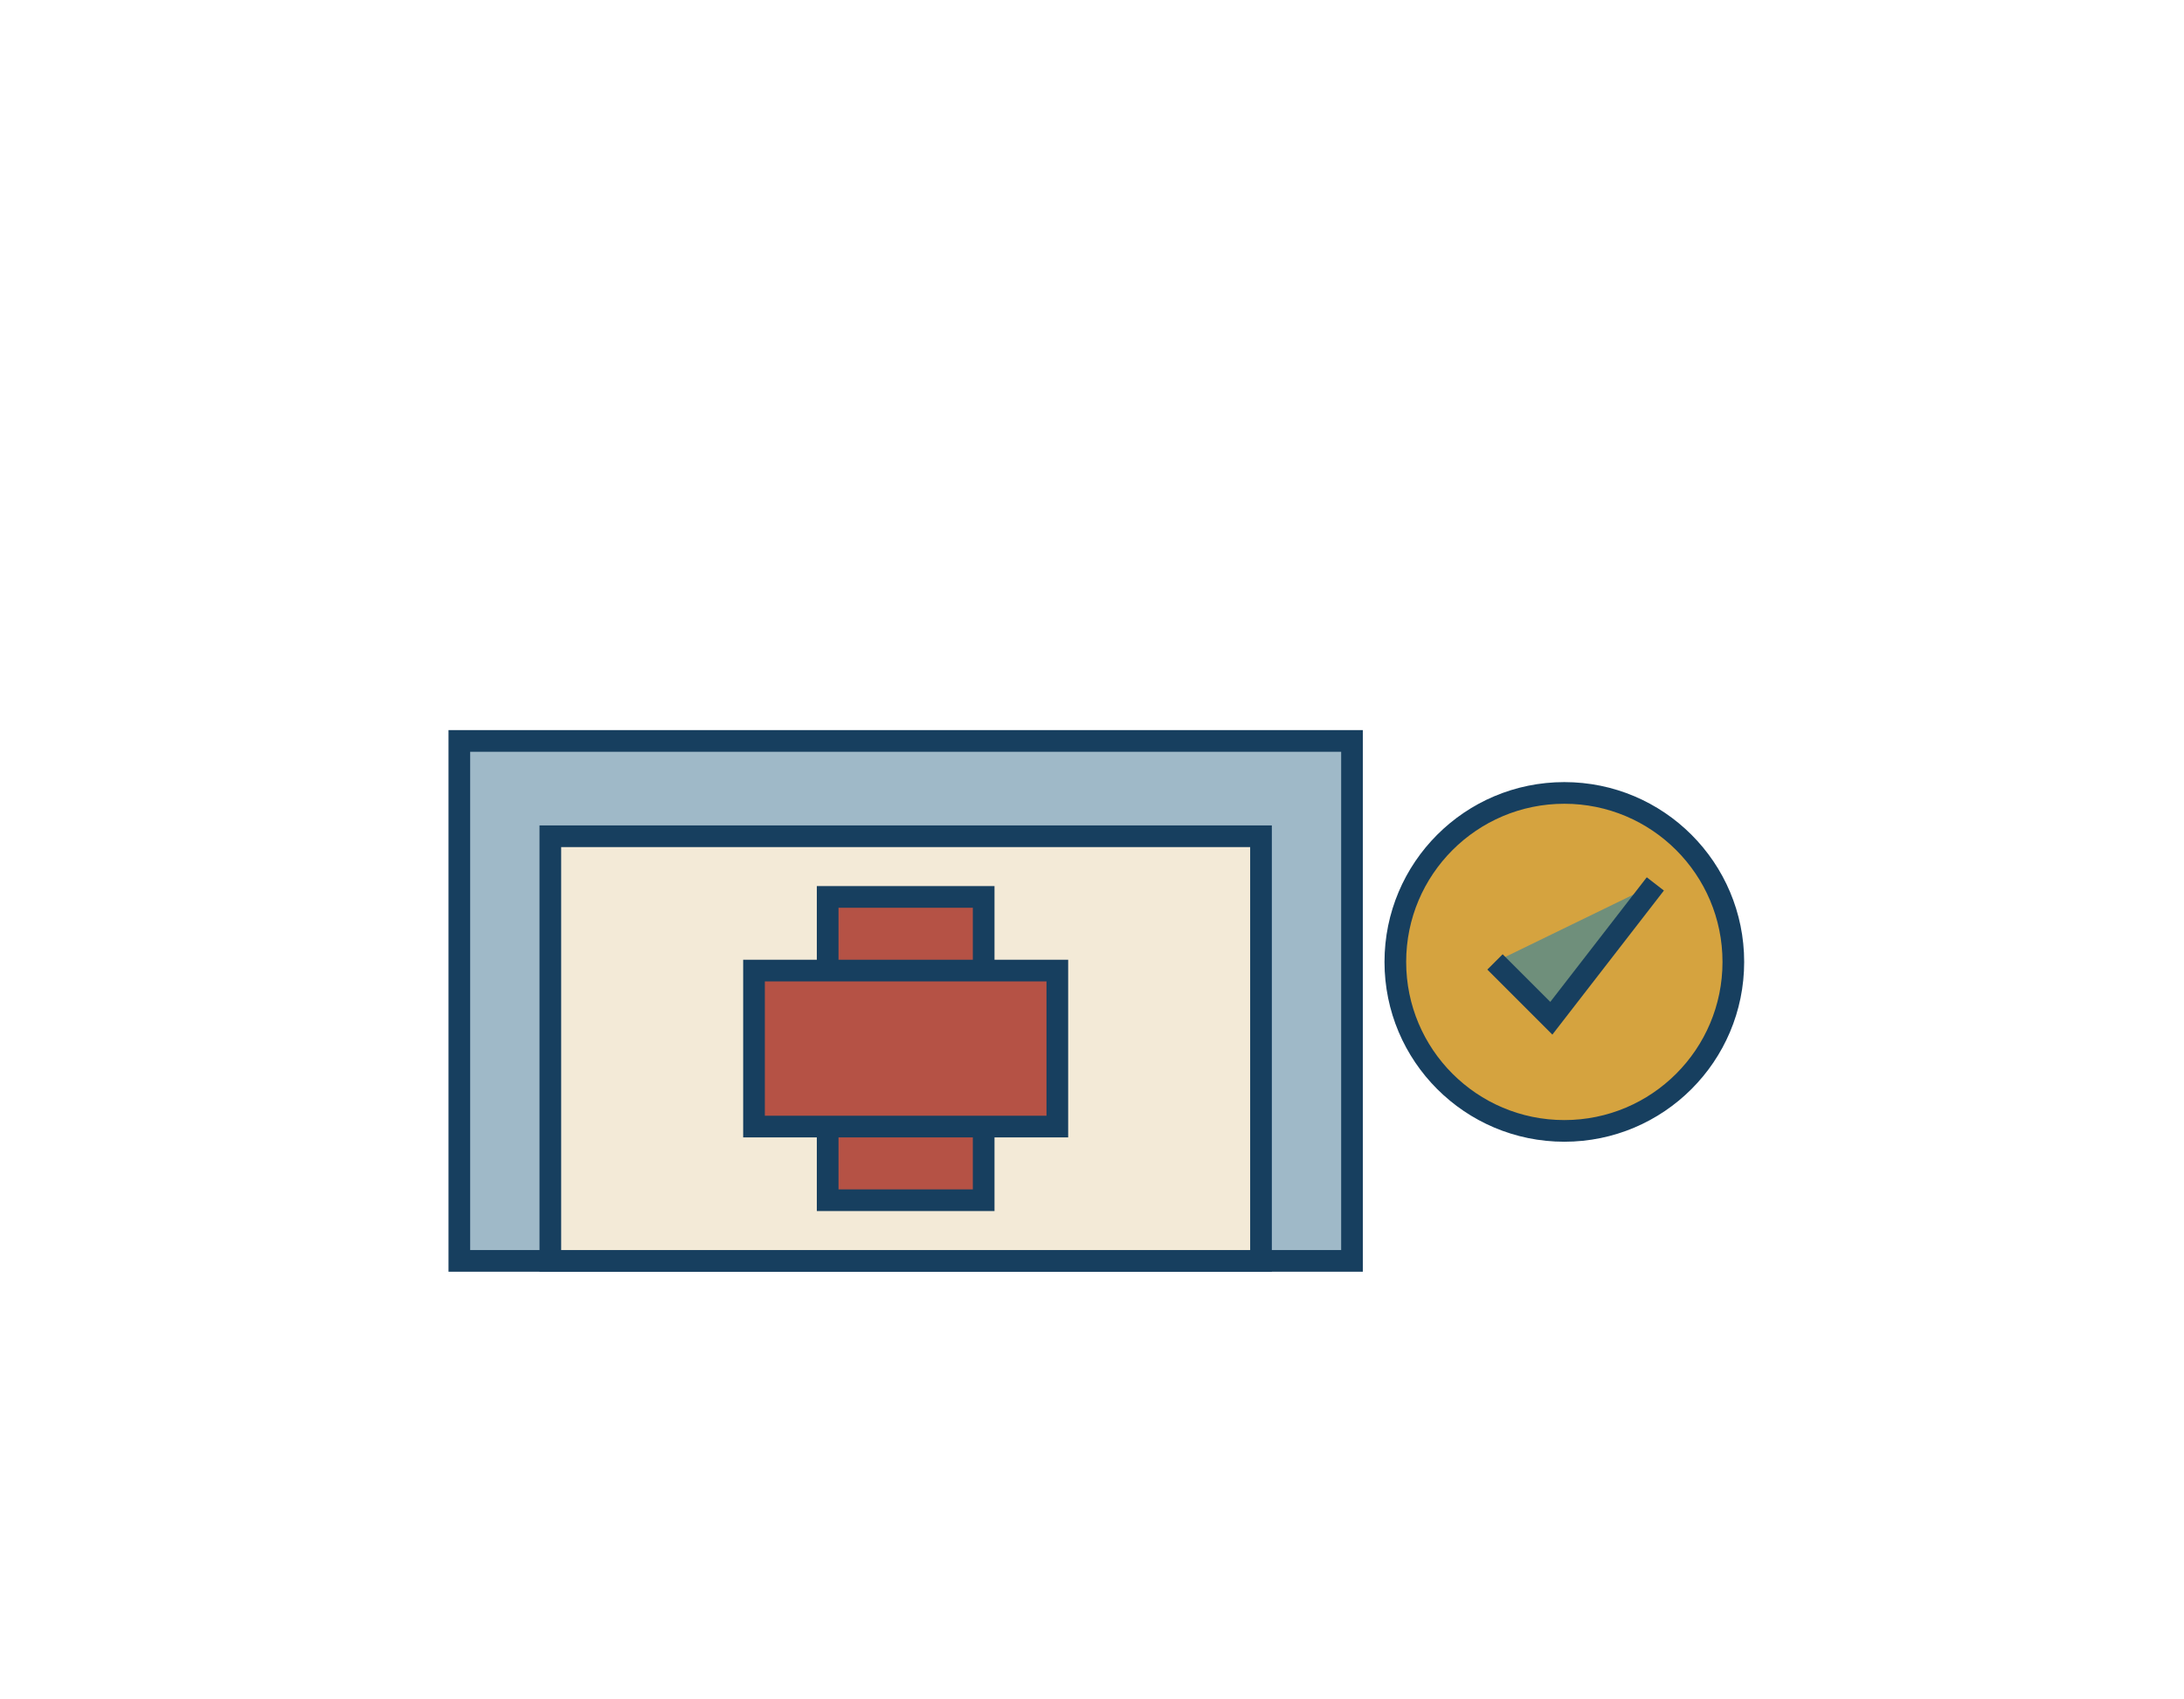
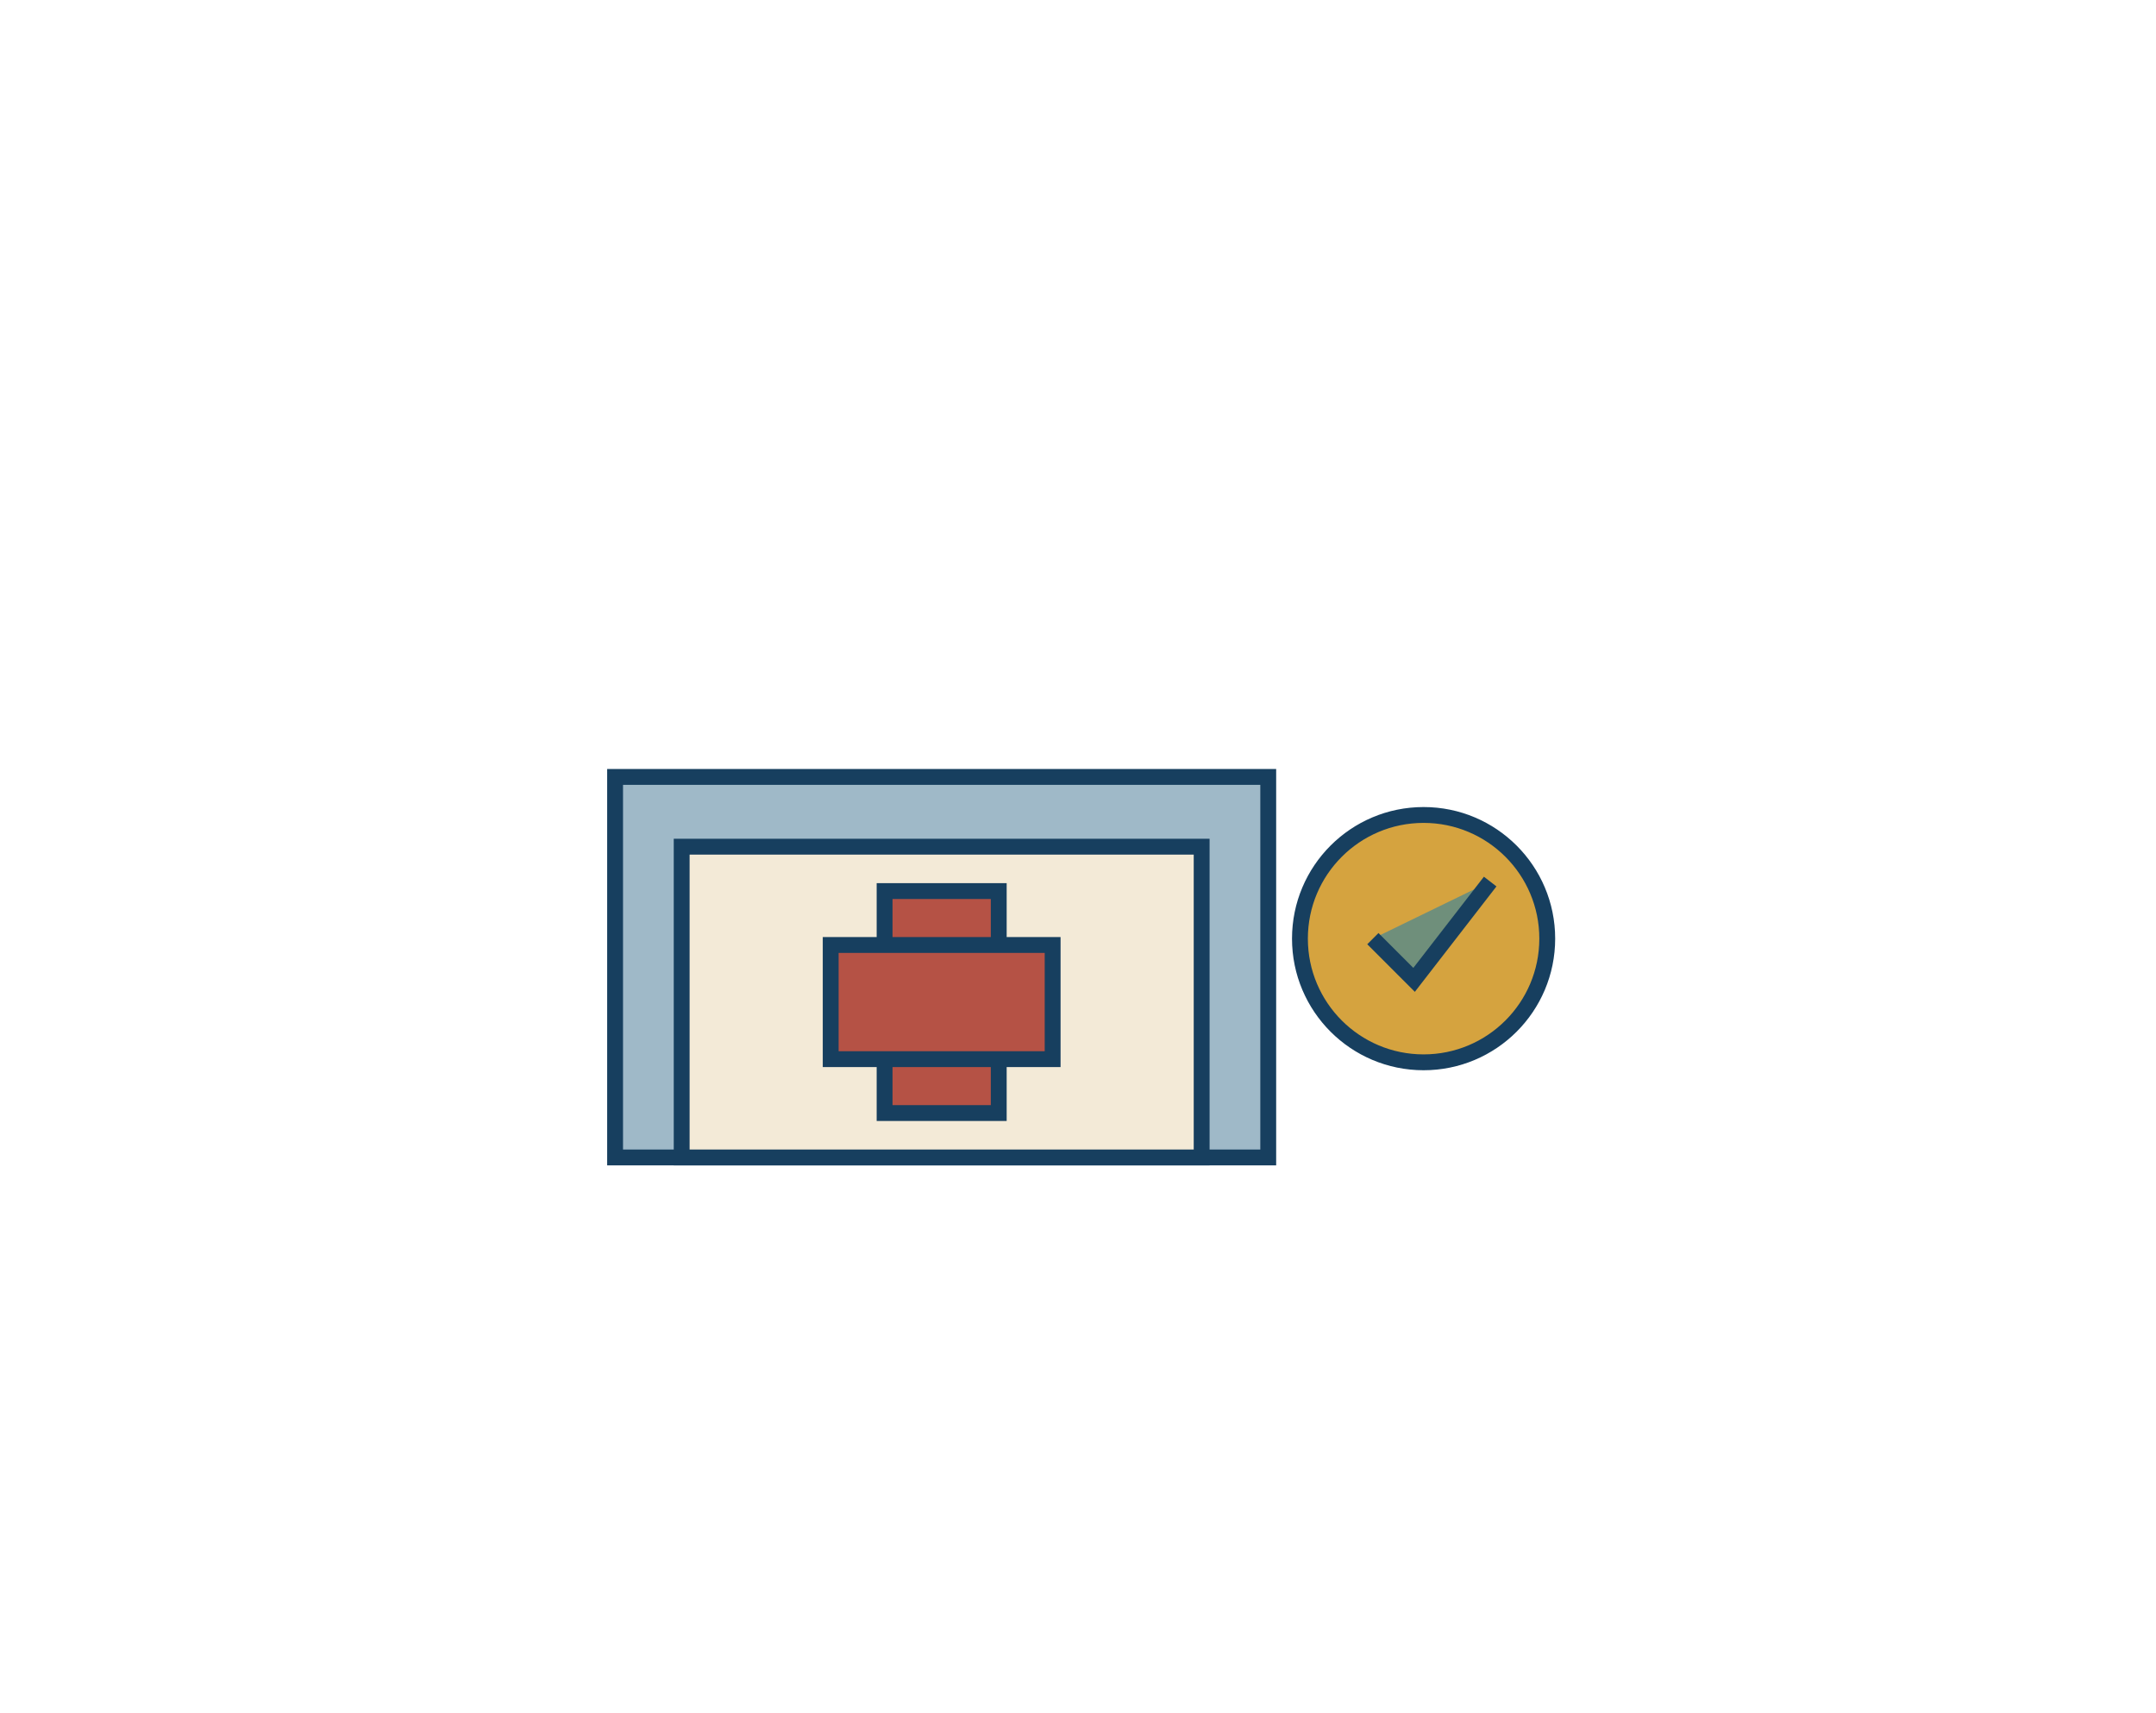
- <svg xmlns="http://www.w3.org/2000/svg" viewBox="-72 -56 504 392">
+ <svg xmlns="http://www.w3.org/2000/svg" viewBox="-160 -130 680 540">
  <g stroke="#173f5f" stroke-width="5">
    <path fill="#9fb9c8" d="M34 115h206v120H34z" />
    <path fill="#f3ead7" d="M55 137h164v98H55z" />
    <path fill="#b55245" d="M119 151h36v70h-36z" />
    <path fill="#b55245" d="M102 168h70v36h-70z" />
    <circle cx="289" cy="166" r="39" fill="#d5a33f" />
    <path fill="#6f8f7b" d="M273 166l13 13 24-31" />
  </g>
</svg>
